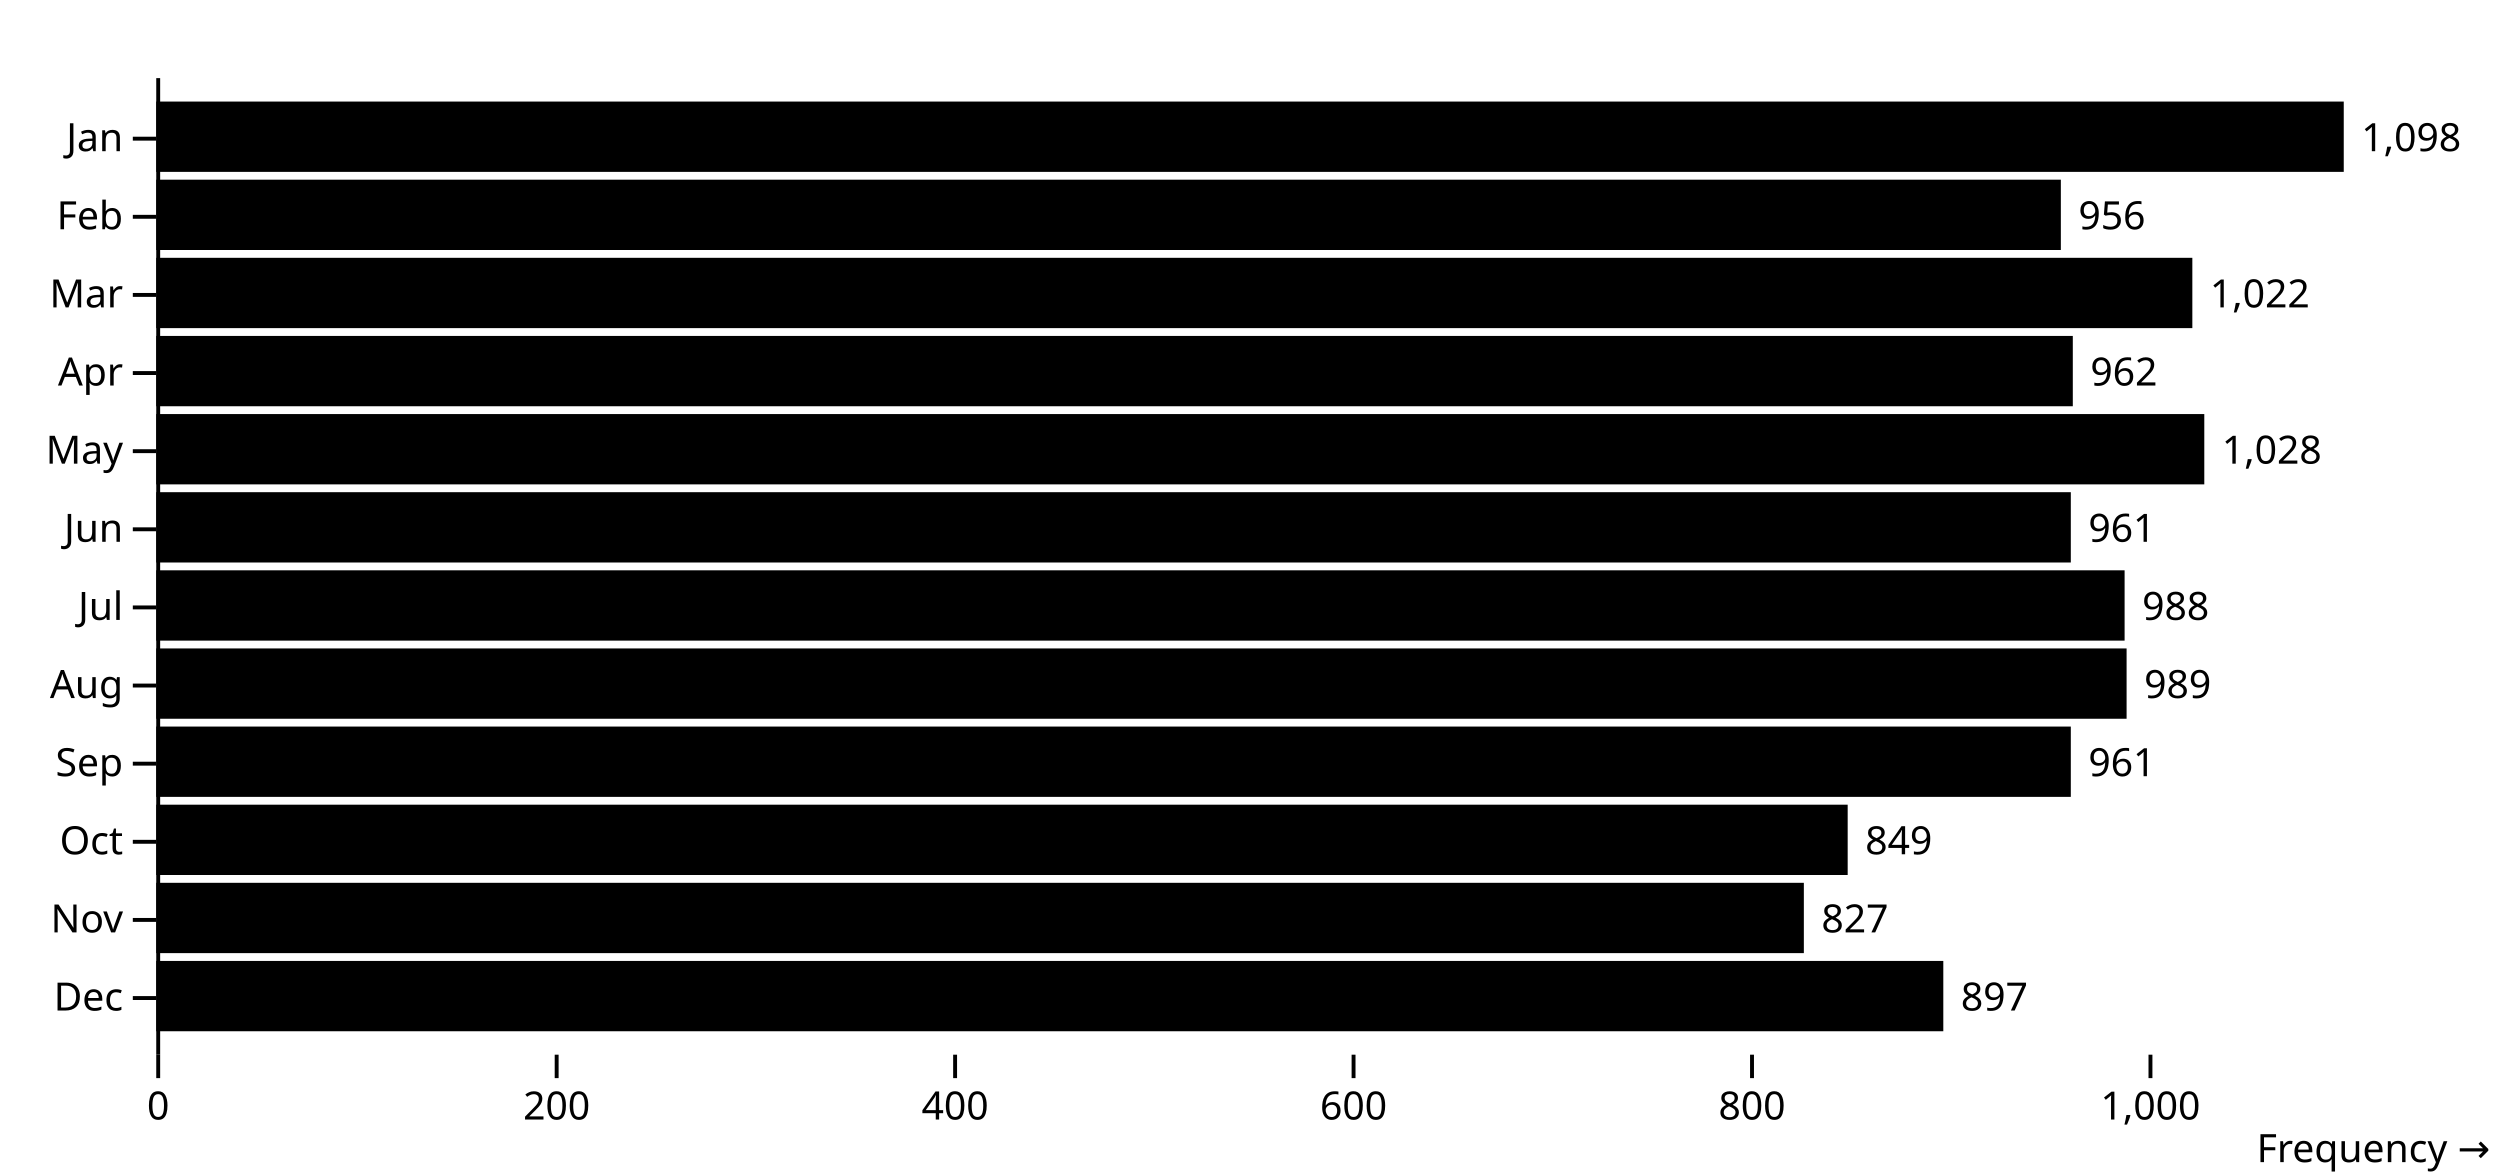
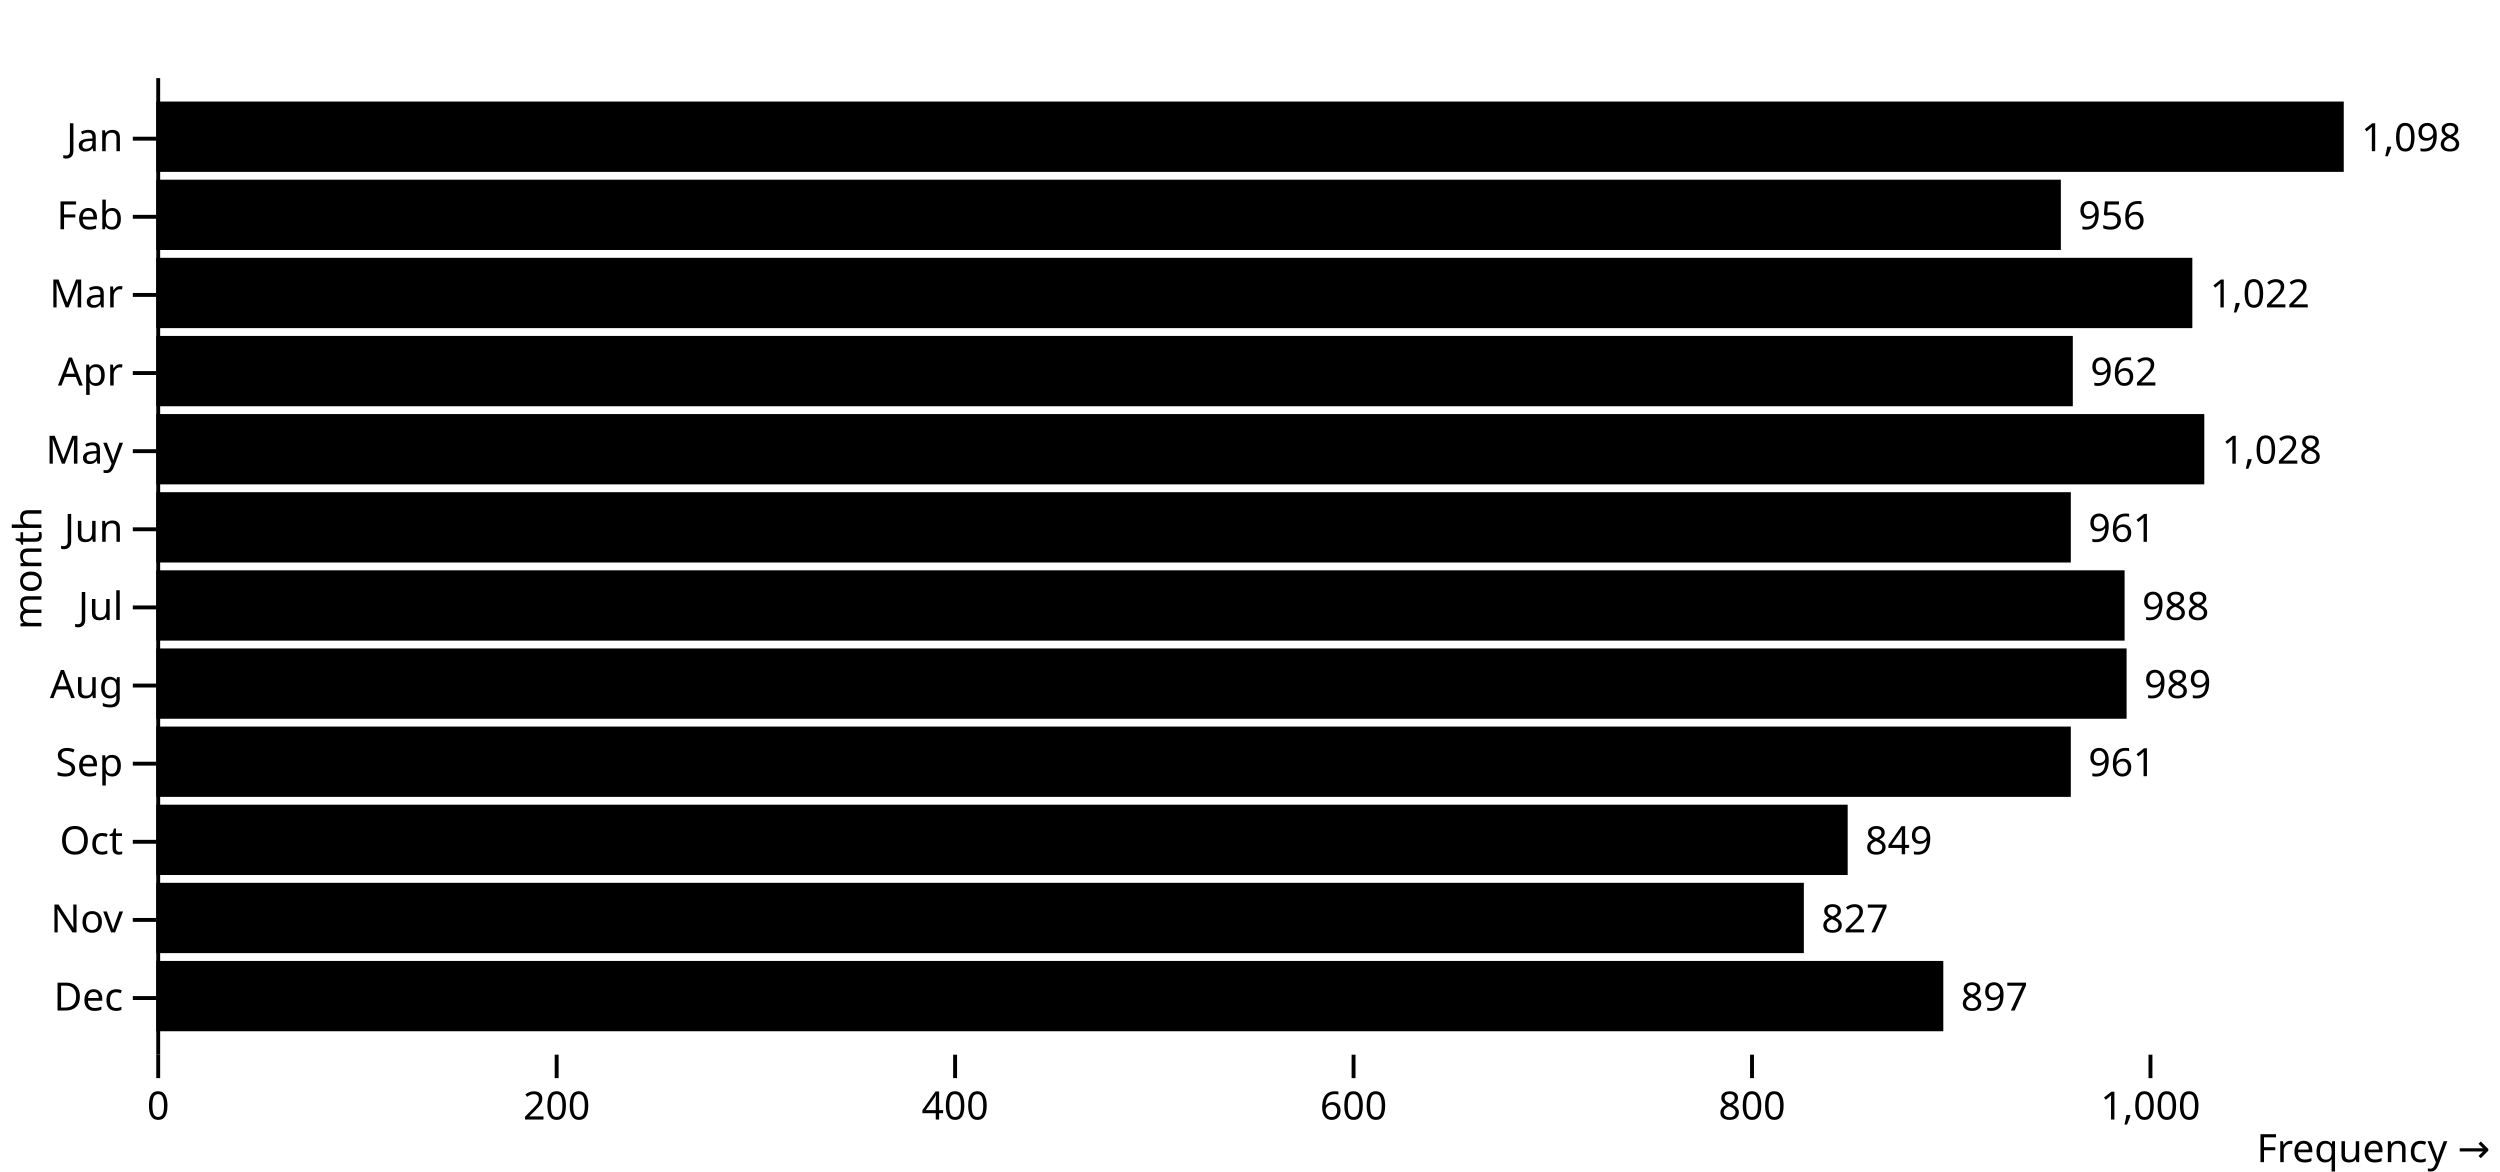
<svg xmlns="http://www.w3.org/2000/svg" class="plot" fill="currentColor" font-family="system-ui, sans-serif" font-size="10" text-anchor="middle" width="640" height="300" viewBox="0 0 640 300">
  <style>
    .plot {
      display: block;
      background: white;
      height: auto;
      height: intrinsic;
      max-width: 100%;
    }

    .plot text,
    .plot tspan {
      white-space: pre;
    }
  </style>
  <g aria-label="y-axis tick" fill="none" stroke="currentColor" transform="translate(0,9.5)">
    <path transform="translate(40,26)" d="M0,0L-6,0" />
    <path transform="translate(40,46)" d="M0,0L-6,0" />
    <path transform="translate(40,66)" d="M0,0L-6,0" />
    <path transform="translate(40,86)" d="M0,0L-6,0" />
    <path transform="translate(40,106)" d="M0,0L-6,0" />
    <path transform="translate(40,126)" d="M0,0L-6,0" />
    <path transform="translate(40,146)" d="M0,0L-6,0" />
    <path transform="translate(40,166)" d="M0,0L-6,0" />
    <path transform="translate(40,186)" d="M0,0L-6,0" />
    <path transform="translate(40,206)" d="M0,0L-6,0" />
    <path transform="translate(40,226)" d="M0,0L-6,0" />
    <path transform="translate(40,246)" d="M0,0L-6,0" />
  </g>
  <g aria-label="y-axis tick label" text-anchor="end" transform="translate(-8.5,9.5)">
    <text y="0.32em" transform="translate(40,26)">Jan</text>
    <text y="0.32em" transform="translate(40,46)">Feb</text>
    <text y="0.32em" transform="translate(40,66)">Mar</text>
    <text y="0.32em" transform="translate(40,86)">Apr</text>
    <text y="0.32em" transform="translate(40,106)">May</text>
    <text y="0.32em" transform="translate(40,126)">Jun</text>
    <text y="0.32em" transform="translate(40,146)">Jul</text>
    <text y="0.32em" transform="translate(40,166)">Aug</text>
    <text y="0.32em" transform="translate(40,186)">Sep</text>
    <text y="0.32em" transform="translate(40,206)">Oct</text>
    <text y="0.32em" transform="translate(40,226)">Nov</text>
    <text y="0.32em" transform="translate(40,246)">Dec</text>
+   </g>
+   <g aria-label="y-axis label" transform="translate(-36.5,0.5)">
+     <text y="0.71em" transform="translate(40,145) rotate(-90)">month</text>
  </g>
  <g aria-label="x-axis tick" fill="none" stroke="currentColor" transform="translate(0.5,0)">
    <path transform="translate(40,270)" d="M0,0L0,6" />
    <path transform="translate(142.0036,270)" d="M0,0L0,6" />
    <path transform="translate(244.0073,270)" d="M0,0L0,6" />
    <path transform="translate(346.0109,270)" d="M0,0L0,6" />
    <path transform="translate(448.0146,270)" d="M0,0L0,6" />
    <path transform="translate(550.0182,270)" d="M0,0L0,6" />
  </g>
  <g aria-label="x-axis tick label" font-variant="tabular-nums" transform="translate(0.5,9.5)">
    <text y="0.71em" transform="translate(40,270)">0</text>
    <text y="0.71em" transform="translate(142.0036,270)">200</text>
    <text y="0.71em" transform="translate(244.0073,270)">400</text>
    <text y="0.71em" transform="translate(346.0109,270)">600</text>
    <text y="0.71em" transform="translate(448.0146,270)">800</text>
    <text y="0.71em" transform="translate(550.0182,270)">1,000</text>
  </g>
  <g aria-label="x-axis label" text-anchor="end" transform="translate(37.5,27.5)">
    <text transform="translate(600,270)">Frequency →</text>
  </g>
  <g aria-label="bar">
    <rect x="40" width="560" y="26" height="18" />
    <rect x="40" width="487.577" y="46" height="18" />
    <rect x="40" width="521.239" y="66" height="18" />
    <rect x="40" width="490.638" y="86" height="18" />
    <rect x="40" width="524.299" y="106" height="18" />
    <rect x="40" width="490.128" y="126" height="18" />
    <rect x="40" width="503.898" y="146" height="18" />
    <rect x="40" width="504.408" y="166" height="18" />
    <rect x="40" width="490.128" y="186" height="18" />
    <rect x="40" width="433.005" y="206" height="18" />
    <rect x="40" width="421.785" y="226" height="18" />
    <rect x="40" width="457.486" y="246" height="18" />
  </g>
  <g aria-label="text" text-anchor="start" font-variant="tabular-nums" transform="translate(4.5,9.5)">
    <text y="0.32em" transform="translate(600,26)">1,098</text>
    <text y="0.32em" transform="translate(527.5774,46)">956</text>
    <text y="0.32em" transform="translate(561.2386,66)">1,022</text>
    <text y="0.32em" transform="translate(530.6375,86)">962</text>
    <text y="0.32em" transform="translate(564.2987,106)">1,028</text>
    <text y="0.32em" transform="translate(530.1275,126)">961</text>
    <text y="0.32em" transform="translate(543.898,146)">988</text>
    <text y="0.32em" transform="translate(544.408,166)">989</text>
    <text y="0.32em" transform="translate(530.1275,186)">961</text>
    <text y="0.32em" transform="translate(473.0055,206)">849</text>
    <text y="0.32em" transform="translate(461.7851,226)">827</text>
    <text y="0.32em" transform="translate(497.4863,246)">897</text>
  </g>
  <g aria-label="rule" stroke="currentColor" transform="translate(0.5,0)">
    <line x1="40" x2="40" y1="20" y2="270" />
  </g>
</svg>
